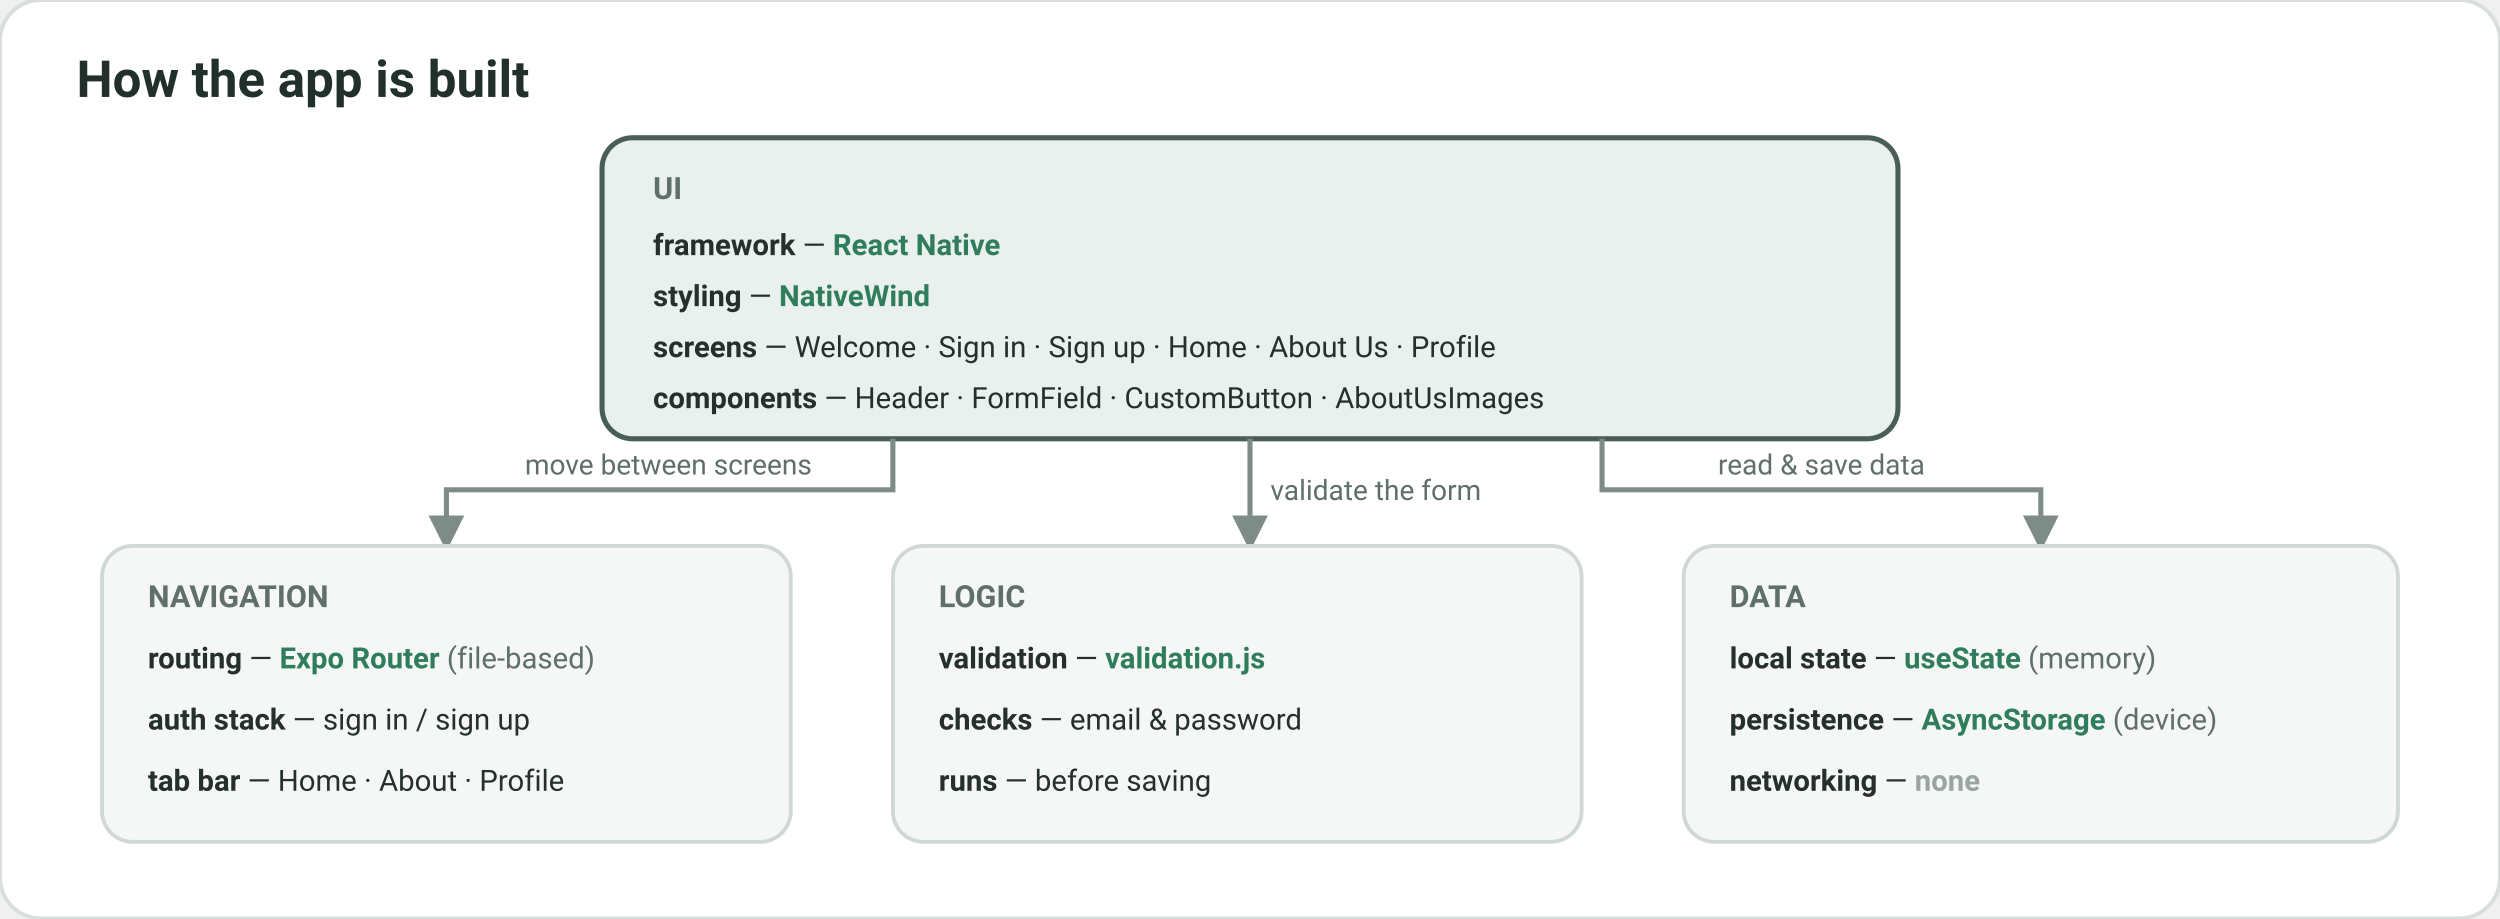
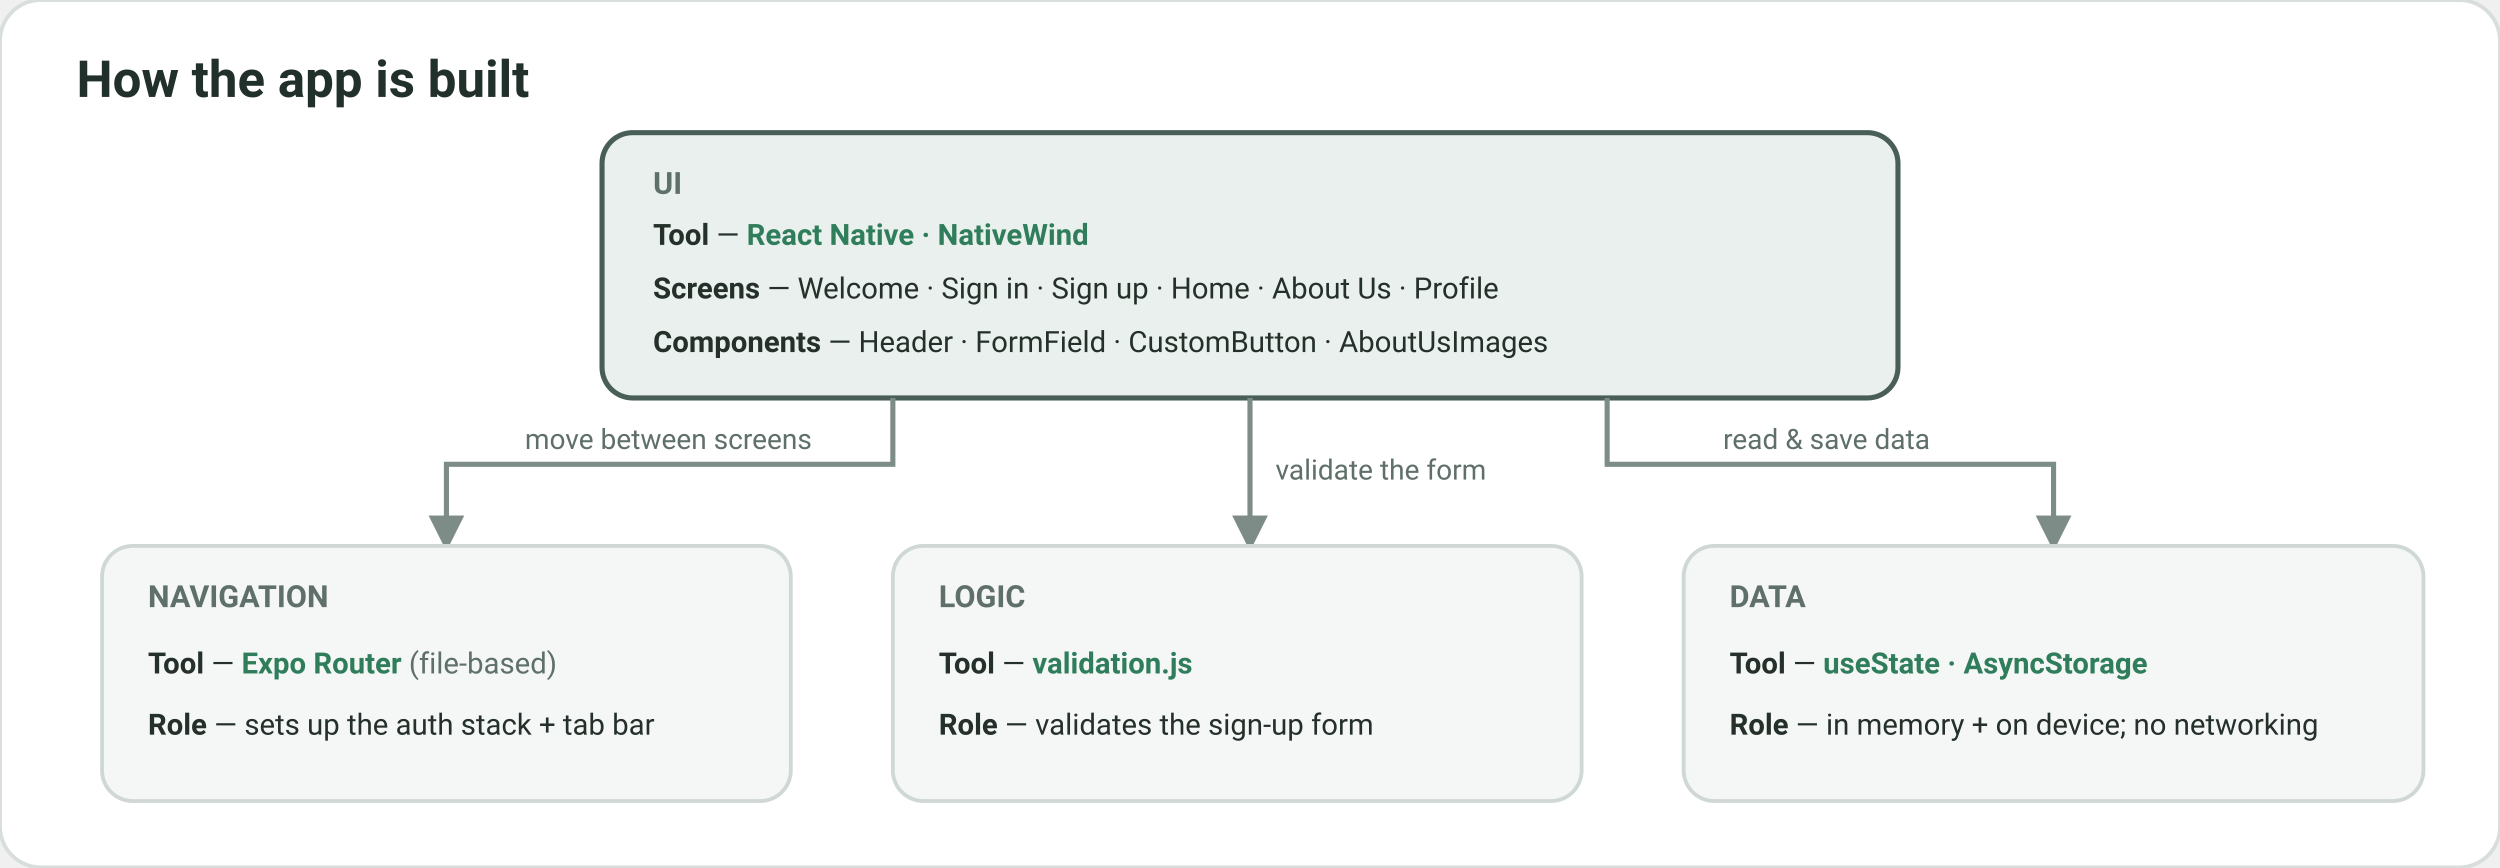
- <svg xmlns="http://www.w3.org/2000/svg" viewBox="0 0 980 360" font-family="-apple-system, Segoe UI, Roboto, Helvetica, Arial, sans-serif">
+ <svg xmlns="http://www.w3.org/2000/svg" viewBox="0 0 980 340" font-family="-apple-system, Segoe UI, Roboto, Helvetica, Arial, sans-serif">
  <defs>
    <marker id="ah" viewBox="0 0 10 10" refX="8.5" refY="5" markerWidth="7" markerHeight="7" orient="auto-start-reverse">
      <path d="M0,0 L10,5 L0,10 z" fill="#7d8c87" />
    </marker>
  </defs>
-   <rect x="0" y="0" width="980" height="360" rx="16" fill="#ffffff" stroke="#d7dedb" stroke-width="1.5" />
+   <rect x="0" y="0" width="980" height="340" rx="16" fill="#ffffff" stroke="#d7dedb" stroke-width="1.5" />
  <text x="30" y="38" font-size="20" font-weight="700" fill="#22302b">How the app is built</text>
-   <rect x="236" y="54" width="508" height="118" rx="12" fill="#e9f0ed" stroke="#495E57" stroke-width="2" />
-   <text x="256" y="78" font-size="12" font-weight="700" fill="#5f6f6a">UI</text>
+   <rect x="236" y="52" width="508" height="104" rx="12" fill="#e9f0ed" stroke="#495E57" stroke-width="2" />
+   <text x="256" y="76" font-size="12" font-weight="700" fill="#5f6f6a">UI</text>
  <g font-size="11.5" fill="#243029">
-     <text x="256" y="100">
-       <tspan font-weight="700">framework</tspan> — <tspan font-weight="700" fill="#2f7d5b">React Native</tspan>
+     <text x="256" y="96">
+       <tspan font-weight="700">Tool</tspan> — <tspan font-weight="700" fill="#2f7d5b">React Native · NativeWind</tspan>
    </text>
-     <text x="256" y="120">
-       <tspan font-weight="700">styling</tspan> — <tspan font-weight="700" fill="#2f7d5b">NativeWind</tspan>
-     </text>
-     <text x="256" y="140">
-       <tspan font-weight="700">screens</tspan> — Welcome · Sign in · Sign up · Home · About Us · Profile</text>
-     <text x="256" y="160">
-       <tspan font-weight="700">components</tspan> — Header · FormField · CustomButton · AboutUsImages</text>
+     <text x="256" y="117">
+       <tspan font-weight="700">Screens</tspan> — Welcome · Sign in · Sign up · Home · About Us · Profile</text>
+     <text x="256" y="138">
+       <tspan font-weight="700">Components</tspan> — Header · FormField · CustomButton · AboutUsImages</text>
  </g>
-   <path d="M 350,172 V 192 H 175 V 214" fill="none" stroke="#7d8c87" stroke-width="2" marker-end="url(#ah)" />
-   <text x="262" y="186" text-anchor="middle" font-size="11" fill="#5f6f6a">move between screens</text>
-   <path d="M 490,172 V 214" fill="none" stroke="#7d8c87" stroke-width="2" marker-end="url(#ah)" />
-   <text x="498" y="196" font-size="11" fill="#5f6f6a">validate the form</text>
-   <path d="M 628,172 V 192 H 800 V 214" fill="none" stroke="#7d8c87" stroke-width="2" marker-end="url(#ah)" />
-   <text x="714" y="186" text-anchor="middle" font-size="11" fill="#5f6f6a">read &amp; save data</text>
-   <rect x="40" y="214" width="270" height="116" rx="12" fill="#f4f7f6" stroke="#cfd8d4" stroke-width="1.5" />
+   <path d="M 350,156 V 182 H 175 V 214" fill="none" stroke="#7d8c87" stroke-width="2" marker-end="url(#ah)" />
+   <text x="262" y="176" text-anchor="middle" font-size="11" fill="#5f6f6a">move between screens</text>
+   <path d="M 490,156 V 214" fill="none" stroke="#7d8c87" stroke-width="2" marker-end="url(#ah)" />
+   <text x="500" y="188" font-size="11" fill="#5f6f6a">validate the form</text>
+   <path d="M 630,156 V 182 H 805 V 214" fill="none" stroke="#7d8c87" stroke-width="2" marker-end="url(#ah)" />
+   <text x="716" y="176" text-anchor="middle" font-size="11" fill="#5f6f6a">read &amp; save data</text>
+   <rect x="40" y="214" width="270" height="100" rx="12" fill="#f4f7f6" stroke="#cfd8d4" stroke-width="1.5" />
  <text x="58" y="238" font-size="12" font-weight="700" fill="#5f6f6a">NAVIGATION</text>
  <g font-size="11.5" fill="#243029">
-     <text x="58" y="262">
-       <tspan font-weight="700">routing</tspan> — <tspan font-weight="700" fill="#2f7d5b">Expo Router</tspan>
+     <text x="58" y="264">
+       <tspan font-weight="700">Tool</tspan> — <tspan font-weight="700" fill="#2f7d5b">Expo Router</tspan>
      <tspan fill="#5f6f6a">(file-based)</tspan>
    </text>
-     <text x="58" y="286">
-       <tspan font-weight="700">auth stack</tspan> — sign in / sign up</text>
-     <text x="58" y="310">
-       <tspan font-weight="700">tab bar</tspan> — Home · About · Profile</text>
+     <text x="58" y="288">
+       <tspan font-weight="700">Role</tspan> — sets up the auth stack + tab bar</text>
  </g>
-   <rect x="350" y="214" width="270" height="116" rx="12" fill="#f4f7f6" stroke="#cfd8d4" stroke-width="1.5" />
+   <rect x="350" y="214" width="270" height="100" rx="12" fill="#f4f7f6" stroke="#cfd8d4" stroke-width="1.5" />
  <text x="368" y="238" font-size="12" font-weight="700" fill="#5f6f6a">LOGIC</text>
  <g font-size="11.5" fill="#243029">
-     <text x="368" y="262">
-       <tspan font-weight="700">validation</tspan> — <tspan font-weight="700" fill="#2f7d5b">validation.js</tspan>
+     <text x="368" y="264">
+       <tspan font-weight="700">Tool</tspan> — <tspan font-weight="700" fill="#2f7d5b">validation.js</tspan>
    </text>
-     <text x="368" y="286">
-       <tspan font-weight="700">checks</tspan> — email &amp; password</text>
-     <text x="368" y="310">
-       <tspan font-weight="700">runs</tspan> — before saving</text>
+     <text x="368" y="288">
+       <tspan font-weight="700">Role</tspan> — validates the sign-up form</text>
  </g>
-   <rect x="660" y="214" width="280" height="116" rx="12" fill="#f4f7f6" stroke="#cfd8d4" stroke-width="1.5" />
+   <rect x="660" y="214" width="290" height="100" rx="12" fill="#f4f7f6" stroke="#cfd8d4" stroke-width="1.5" />
  <text x="678" y="238" font-size="12" font-weight="700" fill="#5f6f6a">DATA</text>
  <g font-size="11.5" fill="#243029">
-     <text x="678" y="262">
-       <tspan font-weight="700">local state</tspan> — <tspan font-weight="700" fill="#2f7d5b">useState</tspan>
-       <tspan fill="#5f6f6a">(memory)</tspan>
+     <text x="678" y="264">
+       <tspan font-weight="700">Tool</tspan> — <tspan font-weight="700" fill="#2f7d5b">useState · AsyncStorage</tspan>
    </text>
-     <text x="678" y="286">
-       <tspan font-weight="700">persistence</tspan> — <tspan font-weight="700" fill="#2f7d5b">AsyncStorage</tspan>
-       <tspan fill="#5f6f6a">(device)</tspan>
-     </text>
-     <text x="678" y="310">
-       <tspan font-weight="700">networking</tspan> — <tspan font-weight="700" fill="#9aa5a1">none</tspan>
-     </text>
+     <text x="678" y="288">
+       <tspan font-weight="700">Role</tspan> — in memory + on device; no networking</text>
  </g>
</svg>
